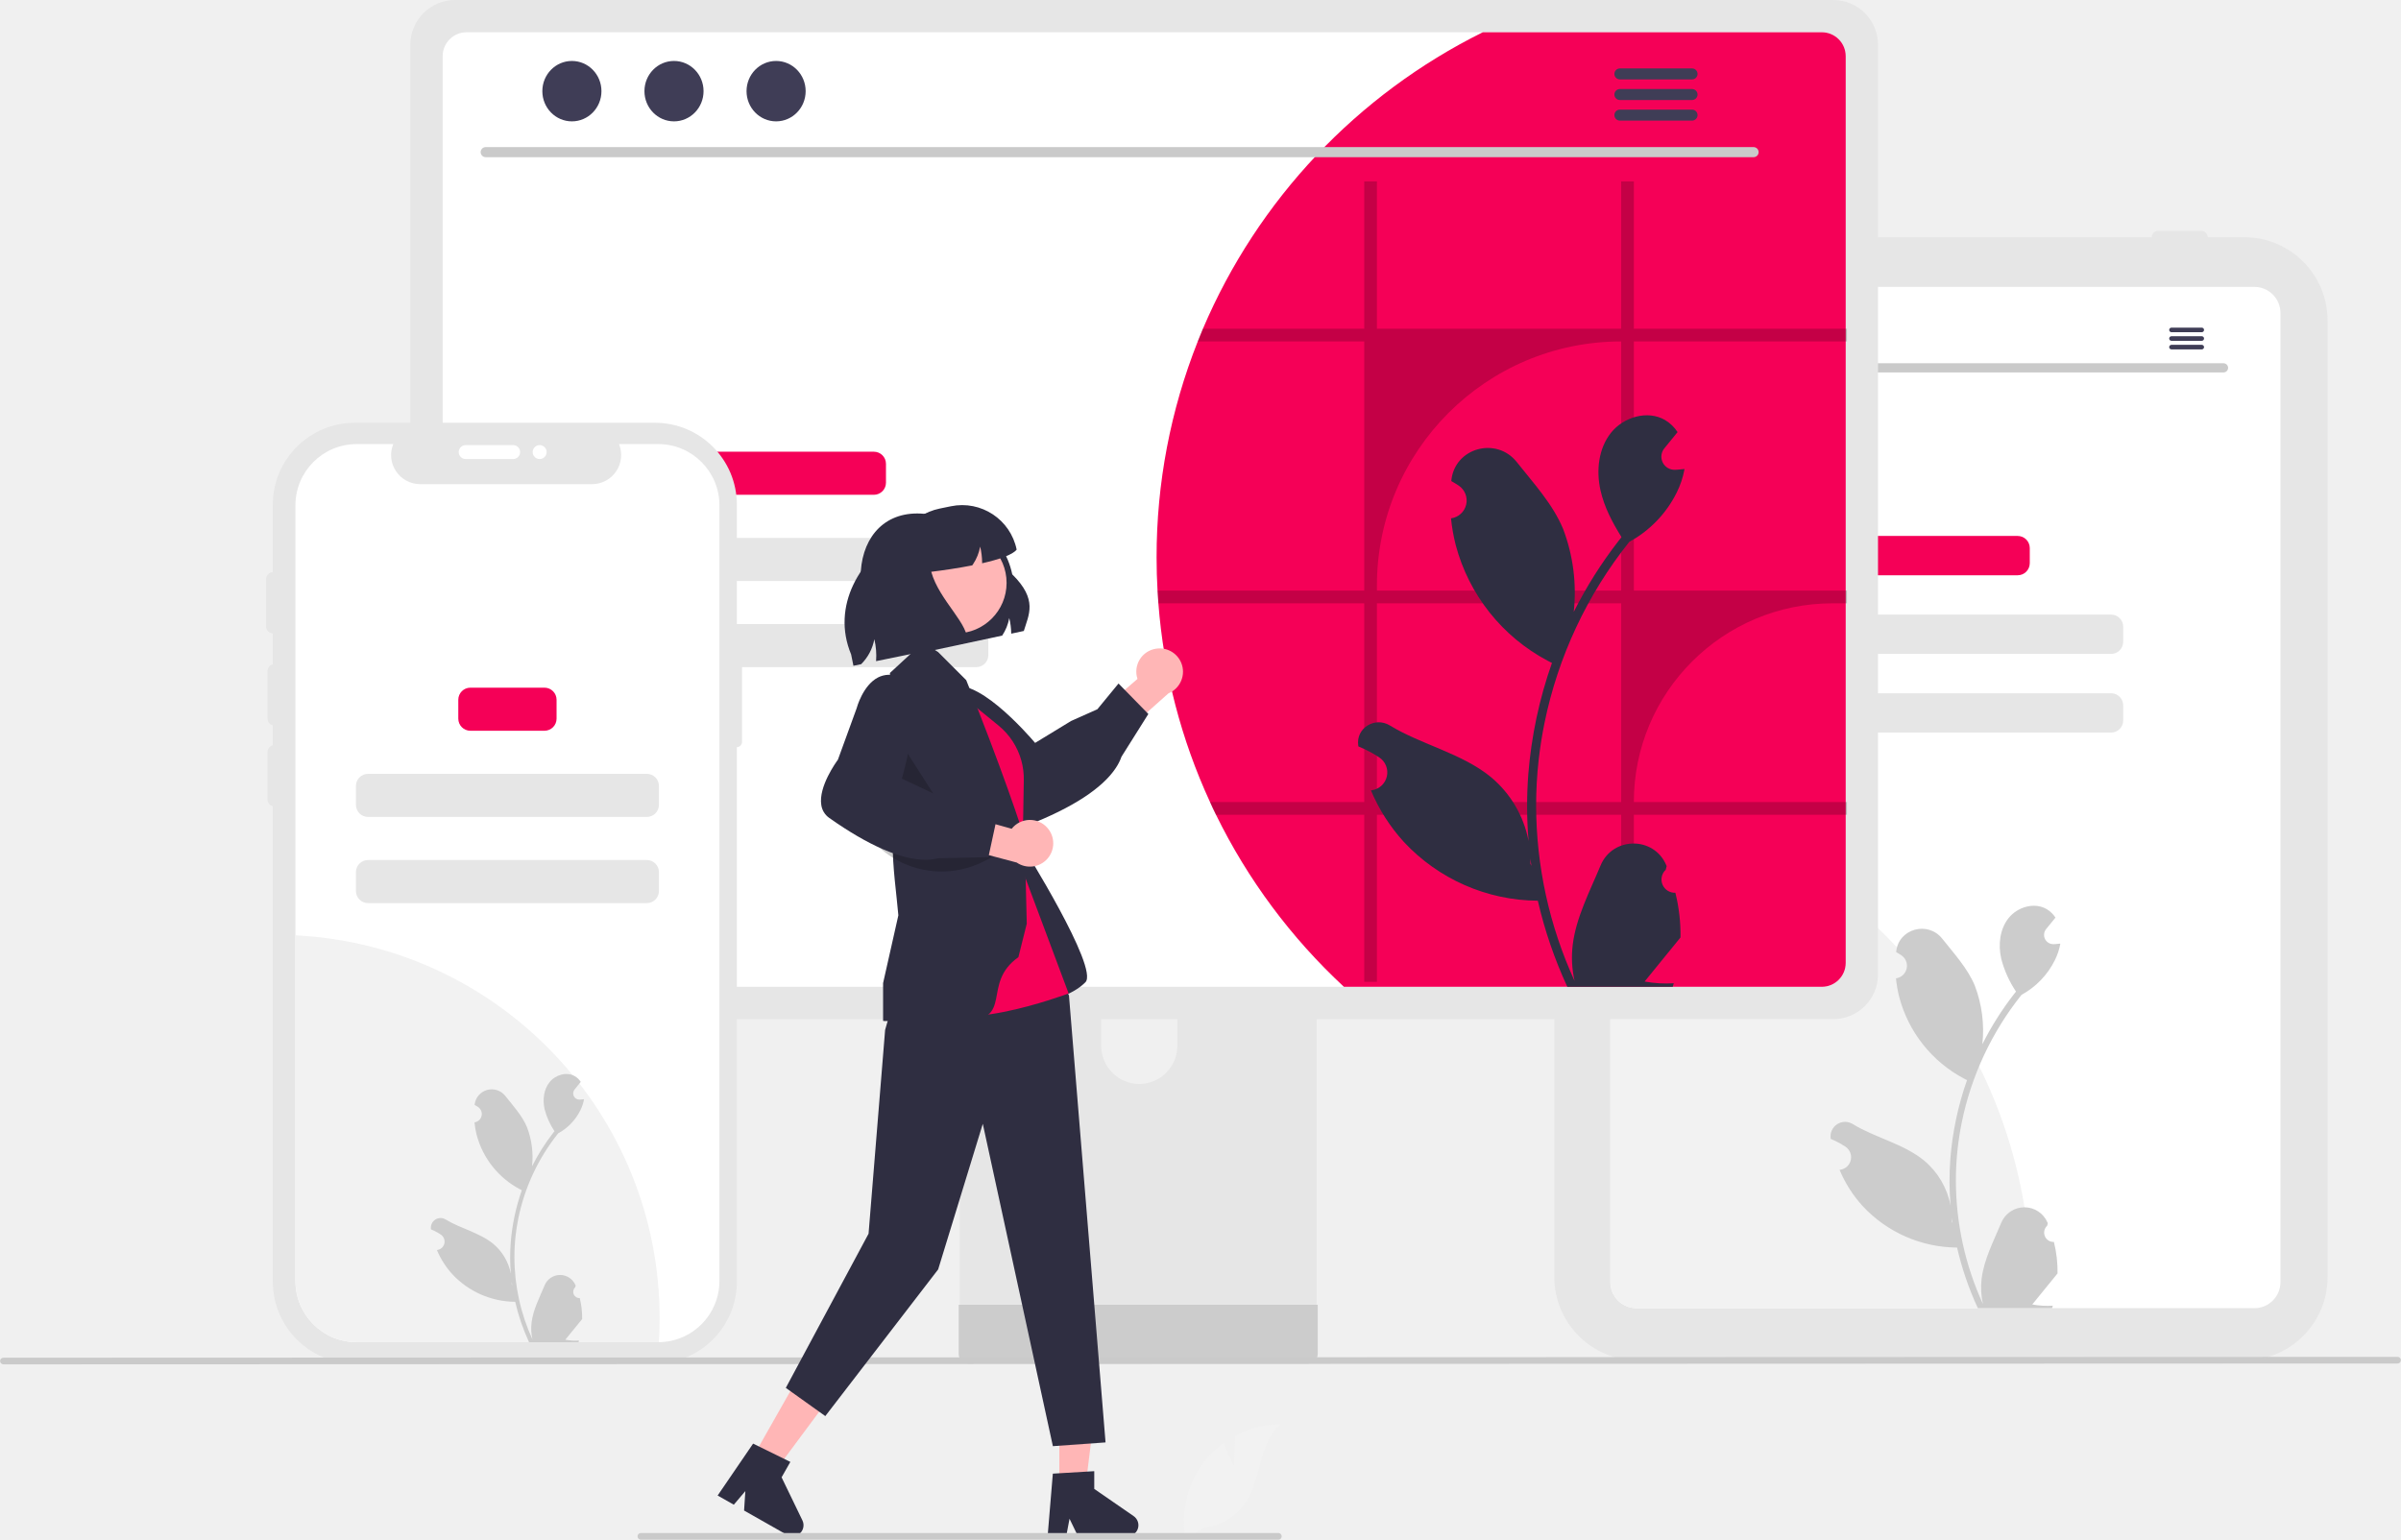
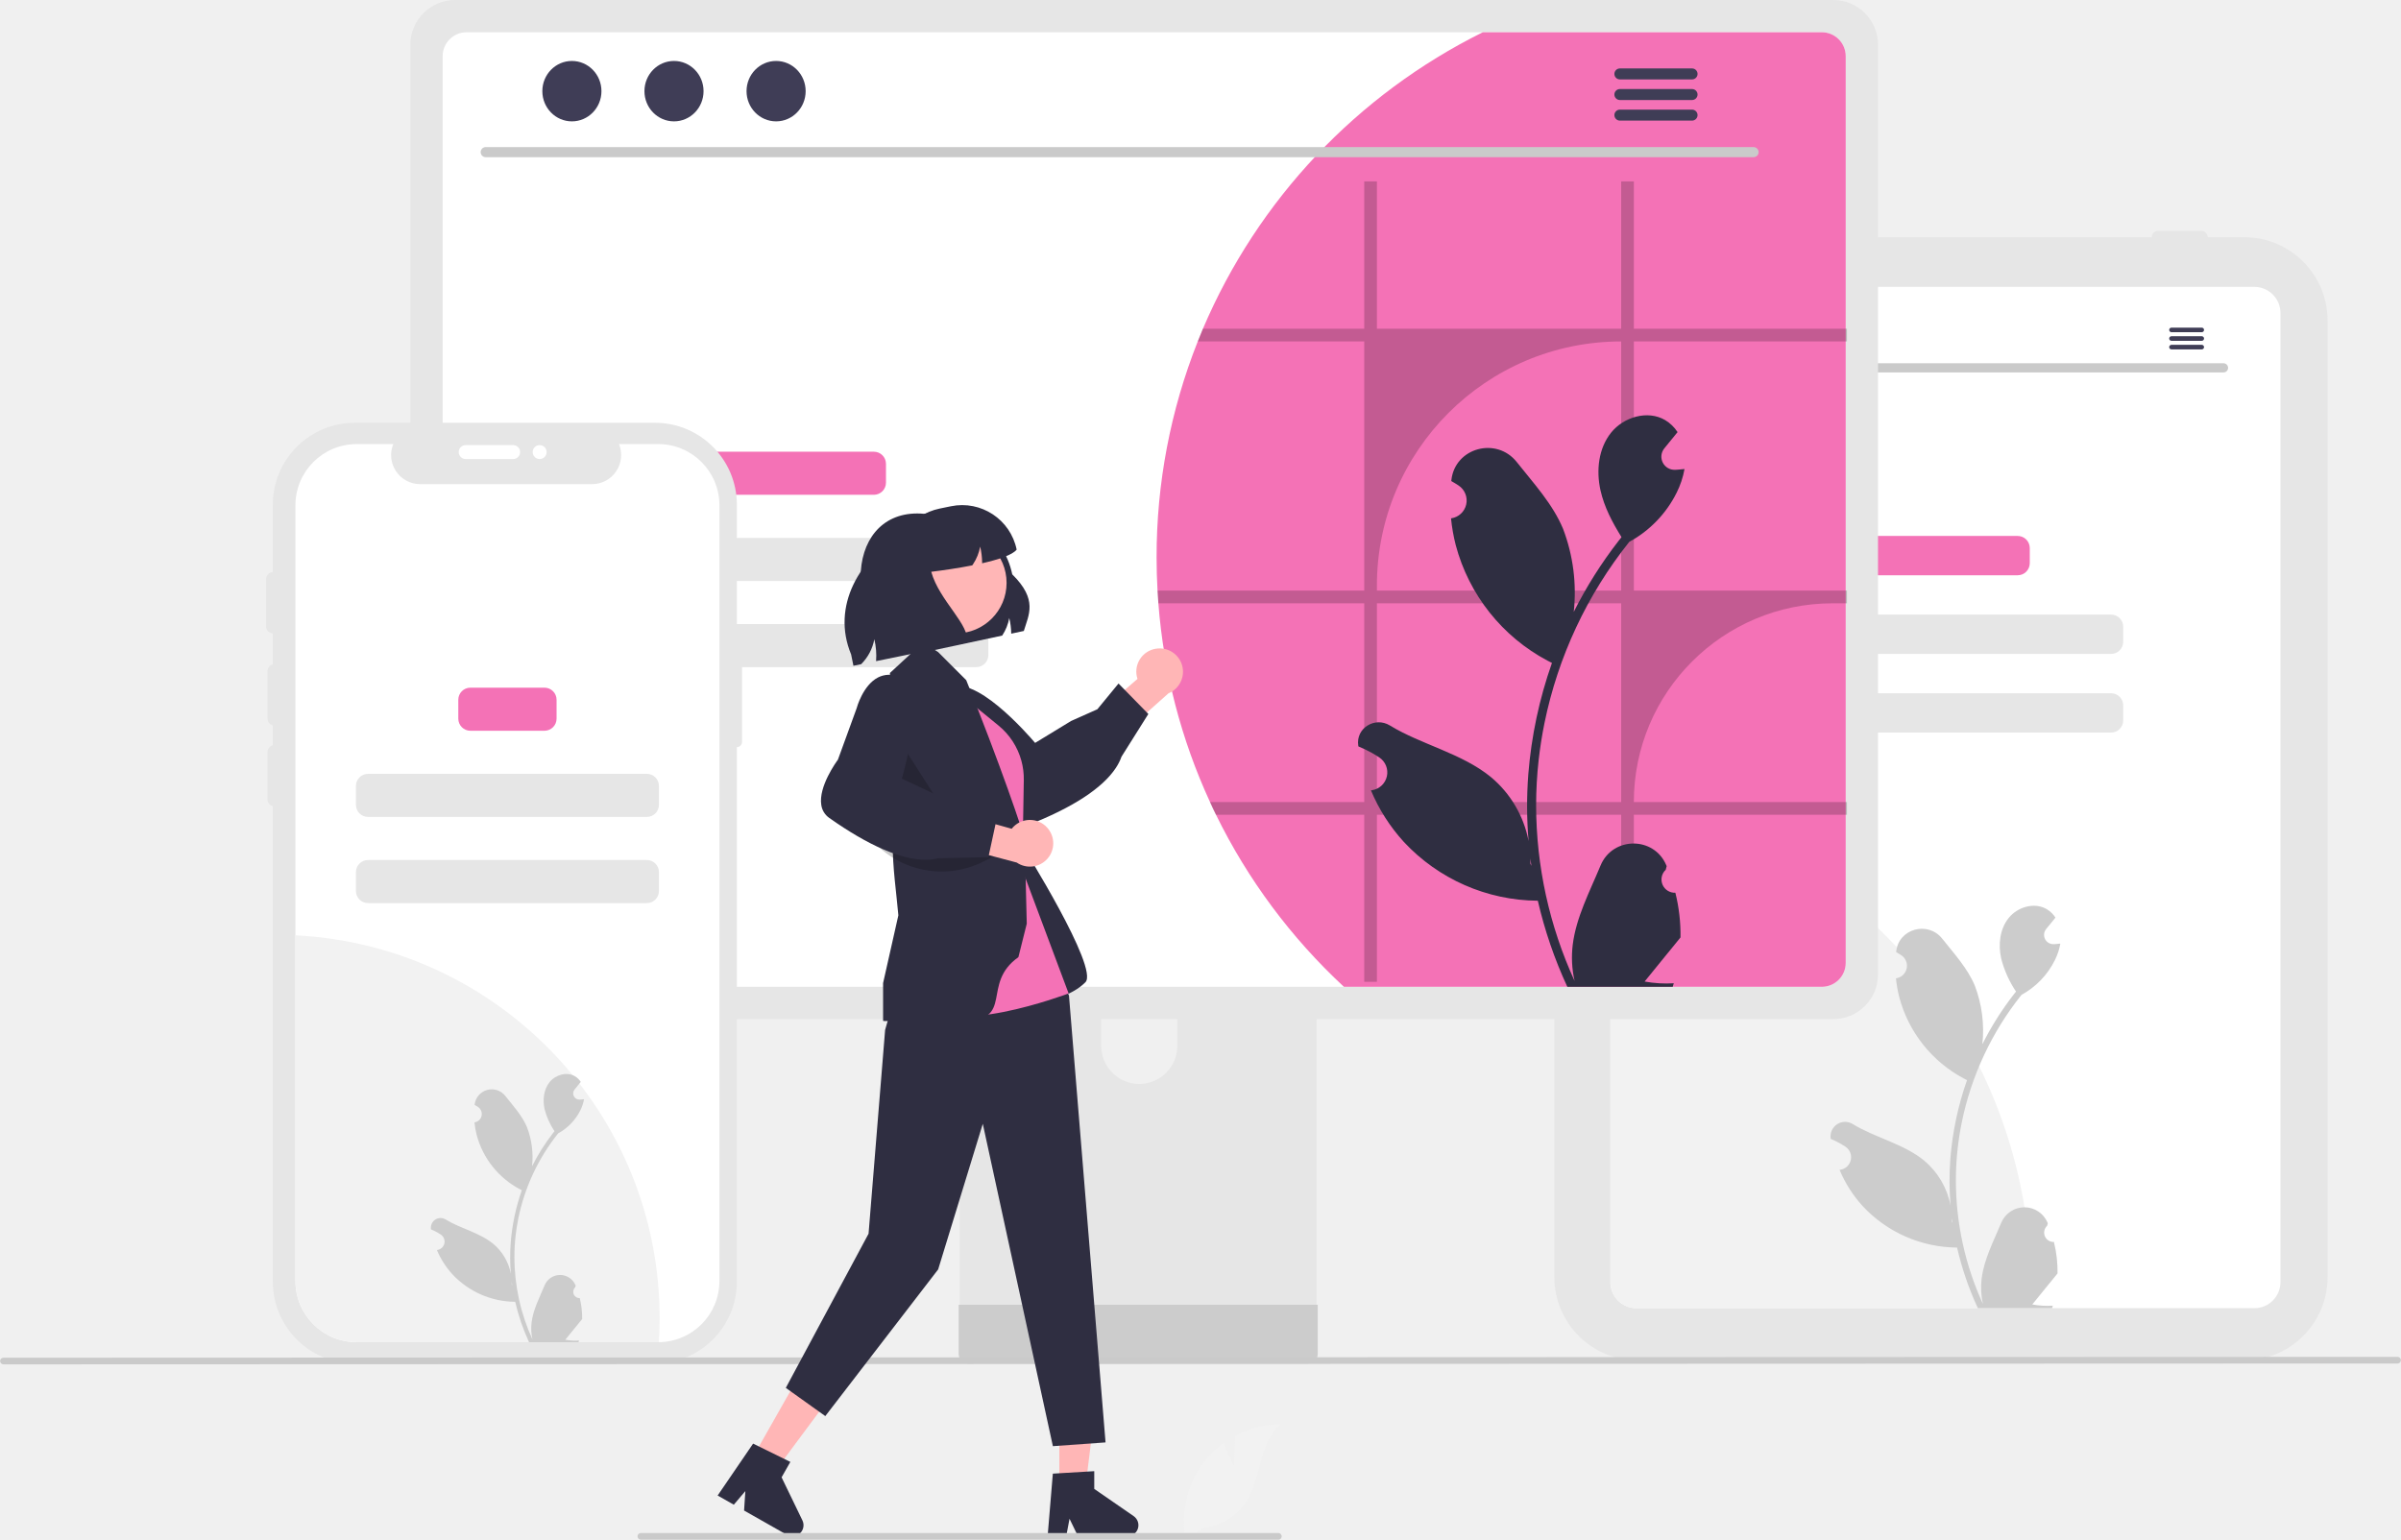
<svg xmlns="http://www.w3.org/2000/svg" data-name="Layer 1" width="860.131" height="551.741" viewBox="0 0 860.131 551.741">
  <path d="M973.935,661.629H756.586A29.859,29.859,0,0,1,726.761,631.804V288.961a29.859,29.859,0,0,1,29.826-29.826H973.935a29.859,29.859,0,0,1,29.826,29.826V631.804A29.859,29.859,0,0,1,973.935,661.629Z" transform="translate(-169.9343 -174.1294)" fill="#e6e6e6" />
  <path d="M977.539,276.933H756.176a9.348,9.348,0,0,0-9.337,9.337V633.583a9.351,9.351,0,0,0,9.337,9.337H977.539a9.348,9.348,0,0,0,9.337-9.337V286.269A9.348,9.348,0,0,0,977.539,276.933Z" transform="translate(-169.9343 -174.1294)" fill="#fff" />
  <path d="M761.899,259.135a2.284,2.284,0,0,1,2.282-2.282h15.516a2.282,2.282,0,1,1,0,4.563H764.181A2.284,2.284,0,0,1,761.899,259.135Z" transform="translate(-169.9343 -174.1294)" fill="#e6e6e6" />
  <path d="M787.454,259.135a2.284,2.284,0,0,1,2.282-2.282H805.251a2.282,2.282,0,1,1,0,4.563H789.736A2.284,2.284,0,0,1,787.454,259.135Z" transform="translate(-169.9343 -174.1294)" fill="#e6e6e6" />
  <path d="M940.785,259.135a2.284,2.284,0,0,1,2.282-2.282h15.516a2.282,2.282,0,0,1,0,4.563H943.067A2.284,2.284,0,0,1,940.785,259.135Z" transform="translate(-169.9343 -174.1294)" fill="#e6e6e6" />
  <path d="M897.533,635.764c0,2.4-.046,4.792-.155,7.155H756.176a9.351,9.351,0,0,1-9.337-9.337V458.767A179.289,179.289,0,0,1,897.533,635.764Z" transform="translate(-169.9343 -174.1294)" fill="#f2f2f2" />
-   <rect x="665.804" y="192.056" width="61.339" height="14.092" rx="4.339" fill="#f50057" />
+   <rect x="665.804" y="192.056" width="61.339" height="14.092" rx="4.339" fill="#f472b6" />
  <rect x="632.335" y="220.241" width="128.277" height="14.092" rx="4.339" fill="#e6e6e6" />
  <rect x="632.335" y="248.426" width="128.277" height="14.092" rx="4.339" fill="#e6e6e6" />
  <path d="M905.728,619.183a3.348,3.348,0,0,1-2.426-5.803l.229-.912q-.045-.11-.091-.219a8.991,8.991,0,0,0-16.584.062c-2.712,6.533-6.166,13.077-7.016,19.984a26.597,26.597,0,0,0,.467,9.147,106.635,106.635,0,0,1-9.7-44.289,102.923,102.923,0,0,1,.638-11.482q.529-4.688,1.467-9.309a107.87,107.87,0,0,1,21.392-45.718A28.707,28.707,0,0,0,906.043,518.257a21.898,21.898,0,0,0,1.991-5.984c-.581.076-1.172.124-1.753.162-.181.009-.372.019-.553.029l-.068.003a3.317,3.317,0,0,1-2.724-5.404q.376-.463.753-.926c.381-.476.772-.943,1.153-1.42a1.651,1.651,0,0,0,.124-.143c.438-.543.877-1.077,1.315-1.62a9.592,9.592,0,0,0-3.144-3.04c-4.393-2.573-10.453-.791-13.626,3.183-3.183,3.973-3.783,9.548-2.678,14.512a38.439,38.439,0,0,0,5.317,11.854c-.238.305-.486.6-.724.905a108.567,108.567,0,0,0-11.332,17.952,45.132,45.132,0,0,0-2.694-20.963c-2.579-6.222-7.413-11.462-11.67-16.84-5.113-6.461-15.599-3.641-16.499,4.549q-.013.119-.026.238.948.535,1.857,1.136a4.541,4.541,0,0,1-1.831,8.264l-.093.014a45.184,45.184,0,0,0,1.191,6.756,46.523,46.523,0,0,0,23.164,29.157c.372.191.734.381,1.105.562a110.815,110.815,0,0,0-5.965,28.071A105.104,105.104,0,0,0,868.71,606.234l-.029-.2a27.773,27.773,0,0,0-9.481-16.037c-7.296-5.994-17.604-8.201-25.475-13.018a5.212,5.212,0,0,0-7.983,5.071q.016.105.032.21a30.508,30.508,0,0,1,3.421,1.648q.948.535,1.857,1.136a4.541,4.541,0,0,1-1.831,8.264l-.093.014c-.067.01-.124.019-.19.029a45.224,45.224,0,0,0,8.318,13.026,46.564,46.564,0,0,0,33.769,14.817h.01a110.783,110.783,0,0,0,7.442,21.725h26.585c.095-.295.181-.6.267-.896a30.205,30.205,0,0,1-7.356-.438c1.972-2.42,3.945-4.86,5.917-7.28a1.652,1.652,0,0,0,.124-.143c1-1.239,2.011-2.468,3.011-3.707l.001-.002a44.244,44.244,0,0,0-1.296-11.271Zm-30.443-59.887.014-.019-.014.038Zm-5.889,53.084-.229-.514c.01-.372.01-.743,0-1.124,0-.105-.019-.21-.019-.315.086.657.162,1.315.257,1.972Z" transform="translate(-169.9343 -174.1294)" fill="#ccc" />
  <path d="M966.474,307.596H767.241a1.649,1.649,0,0,1,0-3.298H966.474a1.649,1.649,0,0,1,0,3.298Z" transform="translate(-169.9343 -174.1294)" fill="#cacaca" />
  <ellipse cx="607.937" cy="120.446" rx="4.846" ry="4.954" fill="#3f3d56" />
  <ellipse cx="624.678" cy="120.446" rx="4.846" ry="4.954" fill="#3f3d56" />
  <ellipse cx="641.42" cy="120.446" rx="4.846" ry="4.954" fill="#3f3d56" />
  <path d="M958.687,291.536H947.842a.821.821,0,0,0,0,1.642h10.845a.821.821,0,0,0,0-1.642Z" transform="translate(-169.9343 -174.1294)" fill="#3f3d56" />
  <path d="M958.687,294.618H947.842a.821.821,0,0,0,0,1.642h10.845a.821.821,0,0,0,0-1.642Z" transform="translate(-169.9343 -174.1294)" fill="#3f3d56" />
  <path d="M958.687,297.696H947.842a.821.821,0,0,0,0,1.642h10.845a.821.821,0,0,0,0-1.642Z" transform="translate(-169.9343 -174.1294)" fill="#3f3d56" />
  <path d="M635.433,458.897h-115.51a6.163,6.163,0,0,0-6.154,6.17v182.472H641.602V465.067A6.166,6.166,0,0,0,635.433,458.897ZM578.066,562.575a13.704,13.704,0,0,1-13.64-13.64V527.889a13.64,13.64,0,0,1,27.28,0v21.047a13.704,13.704,0,0,1-13.64,13.64Z" transform="translate(-169.9343 -174.1294)" fill="#e6e6e6" />
  <path d="M513.372,641.702V659.307a3.449,3.449,0,0,0,3.442,3.442h121.743a3.459,3.459,0,0,0,3.442-3.442v-17.605Z" transform="translate(-169.9343 -174.1294)" fill="#ccc" />
  <path d="M826.707,174.129H332.947a16.029,16.029,0,0,0-16.003,16.003v333.192a16.018,16.018,0,0,0,16.003,16.003H826.707a16.018,16.018,0,0,0,16.003-16.003V190.132A16.029,16.029,0,0,0,826.707,174.129Z" transform="translate(-169.9343 -174.1294)" fill="#e6e6e6" />
  <path d="M822.585,185.688H337.072a8.577,8.577,0,0,0-8.558,8.576v324.933a8.573,8.573,0,0,0,8.558,8.558H822.585a8.573,8.573,0,0,0,8.558-8.558v-324.933A8.577,8.577,0,0,0,822.585,185.688Z" transform="translate(-169.9343 -174.1294)" fill="#fff" />
-   <path d="M831.144,194.264v324.933a8.573,8.573,0,0,1-8.558,8.558H651.383a210.092,210.092,0,0,1-45.834-61.67q-1.121-2.242-2.135-4.537a208.227,208.227,0,0,1-18.505-71.225c-.125-1.512-.231-3.025-.302-4.555-.231-3.914-.338-7.882-.338-11.868a209.128,209.128,0,0,1,14.75-77.417c.587-1.53,1.21-3.043,1.851-4.555A210.666,210.666,0,0,1,701.131,185.688h121.454A8.577,8.577,0,0,1,831.144,194.264Z" transform="translate(-169.9343 -174.1294)" fill="#f50057" />
+   <path d="M831.144,194.264v324.933a8.573,8.573,0,0,1-8.558,8.558H651.383a210.092,210.092,0,0,1-45.834-61.67q-1.121-2.242-2.135-4.537a208.227,208.227,0,0,1-18.505-71.225c-.125-1.512-.231-3.025-.302-4.555-.231-3.914-.338-7.882-.338-11.868a209.128,209.128,0,0,1,14.75-77.417c.587-1.53,1.21-3.043,1.851-4.555A210.666,210.666,0,0,1,701.131,185.688h121.454A8.577,8.577,0,0,1,831.144,194.264Z" transform="translate(-169.9343 -174.1294)" fill="#f472b6" />
  <path d="M798.18,230.457h-454.293a1.807,1.807,0,0,1,0-3.613h454.293a1.807,1.807,0,0,1,0,3.613Z" transform="translate(-169.9343 -174.1294)" fill="#cacaca" />
  <ellipse cx="204.876" cy="32.666" rx="10.588" ry="10.823" fill="#3f3d56" />
  <ellipse cx="241.452" cy="32.666" rx="10.588" ry="10.823" fill="#3f3d56" />
  <ellipse cx="278.027" cy="32.666" rx="10.588" ry="10.823" fill="#3f3d56" />
  <path d="M776.158,198.655h-25.981a1.968,1.968,0,0,0,0,3.934h25.981a1.968,1.968,0,0,0,0-3.934Z" transform="translate(-169.9343 -174.1294)" fill="#3f3d56" />
  <path d="M776.158,206.039h-25.981a1.968,1.968,0,0,0,0,3.934h25.981a1.968,1.968,0,0,0,0-3.934Z" transform="translate(-169.9343 -174.1294)" fill="#3f3d56" />
  <path d="M776.158,213.414h-25.981a1.968,1.968,0,0,0,0,3.934h25.981a1.968,1.968,0,0,0,0-3.934Z" transform="translate(-169.9343 -174.1294)" fill="#3f3d56" />
-   <rect x="245.183" y="161.871" width="72.207" height="15.441" rx="4.339" fill="#f50057" />
+   <rect x="245.183" y="161.871" width="72.207" height="15.441" rx="4.339" fill="#f472b6" />
  <rect x="208.512" y="192.752" width="145.55" height="15.441" rx="4.339" fill="#e6e6e6" />
  <rect x="208.512" y="223.633" width="145.55" height="15.441" rx="4.339" fill="#e6e6e6" />
-   <path d="M390.326,509.127a53.05,53.05,0,0,1-3.345,18.629H337.072a8.573,8.573,0,0,1-8.558-8.558V456.424a52.716,52.716,0,0,1,8.434-.676A53.375,53.375,0,0,1,390.326,509.127Z" transform="translate(-169.9343 -174.1294)" fill="#f50057" />
+   <path d="M390.326,509.127a53.05,53.05,0,0,1-3.345,18.629H337.072a8.573,8.573,0,0,1-8.558-8.558V456.424a52.716,52.716,0,0,1,8.434-.676A53.375,53.375,0,0,1,390.326,509.127Z" transform="translate(-169.9343 -174.1294)" fill="#f472b6" />
  <path d="M831.589,296.484v-4.555H755.24V239.138H750.702v52.791H663.197V239.138h-4.537v52.791H600.869c-.641,1.512-1.263,3.025-1.851,4.555h59.642v89.285H584.606c.071,1.53.178,3.043.302,4.555h73.751v71.225H603.413q1.014,2.295,2.135,4.537h53.112V525.958h4.537V466.086H750.702V525.958h4.537V466.086h76.349v-4.537H755.24v-0a71.225,71.225,0,0,1,71.225-71.225h5.124v-4.555H755.24V296.484ZM750.702,461.548H663.197V390.324H750.702Zm0-75.78H663.197v-1.779a87.505,87.505,0,0,1,87.505-87.505h0Z" transform="translate(-169.9343 -174.1294)" opacity="0.2" />
  <path d="M770.116,494.045a4.755,4.755,0,0,1-3.446-8.241c.12-.477.206-.819.326-1.295q-.064-.156-.129-.311c-4.377-10.438-19.213-10.366-23.553.088-3.852,9.278-8.757,18.572-9.964,28.382A37.774,37.774,0,0,0,734.012,525.658a151.444,151.444,0,0,1-13.776-62.9,146.174,146.174,0,0,1,.907-16.307q.751-6.658,2.084-13.221a153.199,153.199,0,0,1,30.381-64.93,40.771,40.771,0,0,0,16.956-17.592,31.1,31.1,0,0,0,2.828-8.499c-.825.108-1.664.176-2.49.23-.257.013-.528.027-.785.041l-.097.004a4.711,4.711,0,0,1-3.869-7.675q.535-.658,1.07-1.315c.541-.677,1.096-1.34,1.637-2.016a2.346,2.346,0,0,0,.176-.203c.623-.771,1.245-1.529,1.868-2.301a13.622,13.622,0,0,0-4.466-4.317c-6.239-3.654-14.845-1.123-19.352,4.52-4.52,5.643-5.372,13.56-3.803,20.61,1.34,6.036,4.263,11.57,7.551,16.835-.338.433-.69.853-1.029,1.286a154.188,154.188,0,0,0-16.093,25.496,64.098,64.098,0,0,0-3.827-29.772c-3.663-8.836-10.528-16.278-16.574-23.917-7.262-9.175-22.153-5.171-23.433,6.46q-.019.169-.036.338,1.347.76,2.637,1.613a6.449,6.449,0,0,1-2.6,11.737l-.132.02a64.174,64.174,0,0,0,1.692,9.595,66.072,66.072,0,0,0,32.898,41.41c.528.271,1.042.541,1.57.798a157.381,157.381,0,0,0-8.471,39.867,149.27,149.27,0,0,0,.108,24.102l-.041-.284a39.444,39.444,0,0,0-13.465-22.775c-10.362-8.512-25.002-11.647-36.181-18.489-5.381-3.294-12.277.963-11.338,7.201q.022.149.046.299a43.328,43.328,0,0,1,4.858,2.341q1.347.76,2.637,1.613a6.45,6.45,0,0,1-2.6,11.737l-.132.02c-.095.014-.176.027-.271.041a64.227,64.227,0,0,0,11.814,18.499,66.131,66.131,0,0,0,47.96,21.043h.014a157.336,157.336,0,0,0,10.569,30.854h37.756c.135-.42.257-.853.379-1.272a42.897,42.897,0,0,1-10.447-.622c2.801-3.437,5.603-6.902,8.404-10.339a2.344,2.344,0,0,0,.176-.203c1.421-1.759,2.855-3.505,4.276-5.264l.001-.002a62.836,62.836,0,0,0-1.841-16.007Zm-43.236-85.052.02-.027-.02.054Zm-8.363,75.39-.325-.731c.014-.528.014-1.056,0-1.597,0-.149-.027-.298-.027-.447.122.934.23,1.868.365,2.801Z" transform="translate(-169.9343 -174.1294)" fill="#2f2e41" />
  <path d="M433.911,405.741h0V354.998A29.369,29.369,0,0,0,404.542,325.629H297.035a29.369,29.369,0,0,0-29.369,29.369v278.382a29.369,29.369,0,0,0,29.369,29.369h107.507a29.369,29.369,0,0,0,29.369-29.369V441.861h0a1.852,1.852,0,0,0,1.852-1.852V407.594A1.852,1.852,0,0,0,433.911,405.741Z" transform="translate(-169.9343 -174.1294)" fill="#e6e6e6" />
  <path d="M427.661,355.199v277.98a21.919,21.919,0,0,1-21.69,21.92,1.926,1.926,0,0,1-.24.01h-108.03a21.932,21.932,0,0,1-21.93-21.93v-277.98a21.932,21.932,0,0,1,21.93-21.93h13.11a10.427,10.427,0,0,0,9.65,14.36h61.59a10.435,10.435,0,0,0,9.64-14.36h14.04A21.932,21.932,0,0,1,427.661,355.199Z" transform="translate(-169.9343 -174.1294)" fill="#fff" />
  <path d="M406.241,646.529q0,4.32-.27,8.57a1.926,1.926,0,0,1-.24.01h-108.03a21.932,21.932,0,0,1-21.93-21.93v-123.88A137.388,137.388,0,0,1,406.241,646.529Z" transform="translate(-169.9343 -174.1294)" fill="#f2f2f2" />
  <path d="M268.261,434.129a2.503,2.503,0,0,1-2.5-2.5v-17a2.5,2.5,0,0,1,5,0v17A2.503,2.503,0,0,1,268.261,434.129Z" transform="translate(-169.9343 -174.1294)" fill="#e6e6e6" />
-   <rect x="164.178" y="246.426" width="35.207" height="15.441" rx="4.339" fill="#f50057" />
+   <rect x="164.178" y="246.426" width="35.207" height="15.441" rx="4.339" fill="#f472b6" />
  <rect x="127.507" y="277.307" width="108.55" height="15.441" rx="4.339" fill="#e6e6e6" />
  <rect x="127.507" y="308.188" width="108.55" height="15.441" rx="4.339" fill="#e6e6e6" />
  <path d="M377.621,639.29a2.231,2.231,0,0,1-1.617-3.867l.153-.608q-.03-.073-.061-.146a5.992,5.992,0,0,0-11.053.041c-1.808,4.354-4.109,8.715-4.676,13.319a17.726,17.726,0,0,0,.311,6.096,71.068,71.068,0,0,1-6.465-29.517,68.595,68.595,0,0,1,.425-7.652q.352-3.124.978-6.204a71.891,71.891,0,0,1,14.257-30.469,19.132,19.132,0,0,0,7.957-8.256,14.595,14.595,0,0,0,1.327-3.988c-.387.051-.781.083-1.168.108-.121.006-.248.013-.368.019l-.046.002a2.211,2.211,0,0,1-1.816-3.602q.251-.309.502-.617c.254-.318.514-.629.768-.946a1.101,1.101,0,0,0,.083-.095c.292-.362.584-.718.876-1.08a6.392,6.392,0,0,0-2.096-2.026c-2.928-1.715-6.966-.527-9.081,2.121-2.121,2.648-2.521,6.363-1.784,9.672a25.618,25.618,0,0,0,3.544,7.9c-.159.203-.324.4-.483.603a72.355,72.355,0,0,0-7.552,11.964,30.079,30.079,0,0,0-1.796-13.971c-1.719-4.147-4.941-7.639-7.778-11.223a6.174,6.174,0,0,0-10.996,3.032q-.009.079-.017.158.632.357,1.238.757a3.027,3.027,0,0,1-1.22,5.508l-.062.01a30.115,30.115,0,0,0,.794,4.502,31.006,31.006,0,0,0,15.438,19.432c.248.127.489.254.737.375a73.853,73.853,0,0,0-3.975,18.708,70.049,70.049,0,0,0,.051,11.31l-.019-.133a18.51,18.51,0,0,0-6.319-10.688c-4.863-3.994-11.732-5.465-16.978-8.676a3.474,3.474,0,0,0-5.32,3.379l.021.14a20.333,20.333,0,0,1,2.28,1.099q.632.357,1.238.757a3.027,3.027,0,0,1-1.22,5.508l-.062.009c-.044.006-.083.013-.127.019a30.14,30.14,0,0,0,5.544,8.681,31.033,31.033,0,0,0,22.506,9.875h.006a73.831,73.831,0,0,0,4.96,14.479h17.718c.064-.197.121-.4.178-.597a20.13,20.13,0,0,1-4.903-.292c1.315-1.613,2.629-3.239,3.944-4.852a1.101,1.101,0,0,0,.083-.095c.667-.826,1.34-1.645,2.007-2.47l0-.001a29.487,29.487,0,0,0-.864-7.512ZM357.332,599.378l.009-.013-.009.025Zm-3.925,35.378-.152-.343c.006-.248.006-.495,0-.749,0-.07-.013-.14-.013-.21.057.438.108.876.171,1.315Z" transform="translate(-169.9343 -174.1294)" fill="#ccc" />
  <path d="M267.761,401.129a2.503,2.503,0,0,1-2.5-2.5v-17a2.5,2.5,0,0,1,5,0v17A2.503,2.503,0,0,1,267.761,401.129Z" transform="translate(-169.9343 -174.1294)" fill="#e6e6e6" />
  <path d="M334.261,336.129a2.503,2.503,0,0,1,2.5-2.5h17a2.5,2.5,0,0,1,0,5h-17A2.503,2.503,0,0,1,334.261,336.129Z" transform="translate(-169.9343 -174.1294)" fill="#fff" />
  <path d="M268.261,463.129a2.503,2.503,0,0,1-2.5-2.5v-17a2.5,2.5,0,0,1,5,0v17A2.503,2.503,0,0,1,268.261,463.129Z" transform="translate(-169.9343 -174.1294)" fill="#e6e6e6" />
  <circle cx="193.326" cy="162" r="2.5" fill="#fff" />
  <path d="M1028.875,662.742l-857.75.307a1.191,1.191,0,0,1,0-2.381l857.75-.307a1.191,1.191,0,0,1,0,2.381Z" transform="translate(-169.9343 -174.1294)" fill="#cacaca" />
  <path d="M536.708,400.236l-4.512.967a25.975,25.975,0,0,0-.701-5.602,16.821,16.821,0,0,1-2.54,6.294l-25.876,5.526-24.843-26.218c-.038-13.109,7.242-23.071,20.293-23.071.787,0,1.602.038,2.426.114a27.604,27.604,0,0,1,31.601,21.696C541.807,389.051,538.452,394.406,536.708,400.236Z" transform="translate(-169.9343 -174.1294)" fill="#2f2e41" />
  <polygon points="379.495 532.711 388.881 532.711 393.347 496.506 379.493 496.507 379.495 532.711" fill="#ffb6b6" />
  <path d="M547.102,702.21l14.838-.886v6.357l14.107,9.743a3.971,3.971,0,0,1-2.256,7.239H556.125l-3.045-6.288-1.189,6.288H545.231Z" transform="translate(-169.9343 -174.1294)" fill="#2f2e41" />
  <polygon points="269.531 522.494 277.695 527.126 299.445 497.841 287.396 491.005 269.531 522.494" fill="#ffb6b6" />
  <path d="M439.726,691.448l13.342,6.552-3.137,5.529,7.461,15.435a3.971,3.971,0,0,1-5.535,5.182l-15.364-8.717.455-6.972-4.137,4.882-5.793-3.287Z" transform="translate(-169.9343 -174.1294)" fill="#2f2e41" />
  <path d="M584.124,406.578A8.313,8.313,0,0,0,577.424,417.422l-14.363,12.432,5.426,10.571,20.037-17.841a8.358,8.358,0,0,0-4.4-16.005Z" transform="translate(-169.9343 -174.1294)" fill="#ffb6b6" />
  <path d="M569.66,449.329c-4.791,7.256-15.529,14.264-31.465,20.477a6.839,6.839,0,0,1-5.498-.18c-6.014-2.737-9.868-12.912-10.23-13.899l-11.648-15.713c-.207-.229-5.654-6.411-5.031-12.488a8.877,8.877,0,0,1,3.823-6.362c8.817-6.536,28.579,16.165,31.143,19.183l12.897-7.858,9.397-4.193,7.586-9.231L581.315,429.987l-9.607,15.283A18.418,18.418,0,0,1,569.66,449.329Z" transform="translate(-169.9343 -174.1294)" fill="#2f2e41" />
  <path d="M536.162,477.169s27.598,43.961,22.598,48.961-12.781,6.313-12.781,6.313l-17.219-22.313Z" transform="translate(-169.9343 -174.1294)" fill="#2f2e41" />
  <path d="M511.761,417.129l13.007,8.799a33.552,33.552,0,0,1,13.072,38.276l-3.662,11.13Z" transform="translate(-169.9343 -174.1294)" fill="#2f2e41" />
  <polygon points="318.826 363 317.087 369.057 311.153 442.098 281.507 497.348 295.656 507.454 336.083 454.899 352.073 402.716 377.184 518.235 396.05 516.887 382.947 356.722 358.084 311.639 318.826 363" fill="#2f2e41" />
-   <path d="M509.548,419.342,527.652,434.137a24.655,24.655,0,0,1,8.184,12.603v0a24.655,24.655,0,0,1,.865,6.901l-.539,32.127,16.598,44.361s-45,17-51,2S509.548,419.342,509.548,419.342Z" transform="translate(-169.9343 -174.1294)" fill="#f50057" />
+   <path d="M509.548,419.342,527.652,434.137a24.655,24.655,0,0,1,8.184,12.603v0a24.655,24.655,0,0,1,.865,6.901l-.539,32.127,16.598,44.361s-45,17-51,2S509.548,419.342,509.548,419.342Z" transform="translate(-169.9343 -174.1294)" fill="#f472b6" />
  <path d="M514.963,539.916c-22.48,0-27.959.169-28.314.097l-.356-.072V526.42l5.467-24.291c-.639-7.541-2.136-17.485-2-26,.49-30.775-1.023-60.837-1.023-60.837l11.898-10.983L506.041,407.827l10.026,10.026c11.654,28.682,20.902,55.684,20.961,57.418l.733,29.858-3,12C521.189,526.71,533.589,539.916,514.963,539.916Z" transform="translate(-169.9343 -174.1294)" fill="#2f2e41" />
  <polygon points="323.846 267.973 321.113 285.031 339.614 292.662 323.846 267.973" opacity="0.2" />
  <circle cx="342.484" cy="208.867" r="18.114" fill="#ffb6b6" />
  <path d="M482.067,474.903l0,0a33.272,33.272,0,0,0,39.94,8.073l3.942-1.951Z" transform="translate(-169.9343 -174.1294)" opacity="0.2" />
  <path d="M545.098,470.733a8.313,8.313,0,0,0-12.741.385l-18.289-5.134-5.831,10.353,25.929,6.888a8.358,8.358,0,0,0,10.931-12.492Z" transform="translate(-169.9343 -174.1294)" fill="#ffb6b6" />
  <path d="M501.454,482.222c-8.695.001-20.461-5.097-34.427-14.972a6.839,6.839,0,0,1-2.88-4.687c-1.03-6.527,5.336-15.35,5.96-16.196L476.8,427.989c.077-.299,2.234-8.25,7.648-11.08a8.877,8.877,0,0,1,7.415-.316c10.313,3.756,2.26,32.756,1.155,36.559l13.664,6.431,8.677,5.531,11.883,1.243-3.226,14.931-18.047.406A18.418,18.418,0,0,1,501.454,482.222Z" transform="translate(-169.9343 -174.1294)" fill="#2f2e41" />
  <path d="M534.139,371.08c-1.45,1.886-6.445,3.554-12.379,4.9.009-.123.009-.246.009-.37a25.974,25.974,0,0,0-.701-5.602,16.821,16.821,0,0,1-2.54,6.294c-.095.142-.19.284-.294.427-5.09,1.005-10.474,1.782-14.692,2.303,2.9,10.445,14.019,19.014,12.815,25.365l-32.578,6.654a25.539,25.539,0,0,0-.626-7.867,16.934,16.934,0,0,1-4.72,8.957l-2.768.569-.825-4.066c-7.147-17.166,2.815-34.739,19.137-43.829a19.84,19.84,0,0,1,12.569-8.436l4.066-.834A19.934,19.934,0,0,1,534.139,371.08Z" transform="translate(-169.9343 -174.1294)" fill="#2f2e41" />
  <path d="M611.961,699.466l.482-10.832a34.983,34.983,0,0,1,16.317-4.131c-7.837,6.407-6.858,18.758-12.171,27.375a21.043,21.043,0,0,1-15.431,9.724l-6.558,4.015a35.261,35.261,0,0,1,7.432-28.573,34.06,34.06,0,0,1,6.26-5.816C609.863,695.37,611.961,699.466,611.961,699.466Z" transform="translate(-169.9343 -174.1294)" fill="#f2f2f2" />
  <path d="M627.861,725.871H399.479a1.191,1.191,0,0,1,0-2.381H627.861a1.191,1.191,0,1,1,0,2.381Z" transform="translate(-169.9343 -174.1294)" fill="#cacaca" />
</svg>
